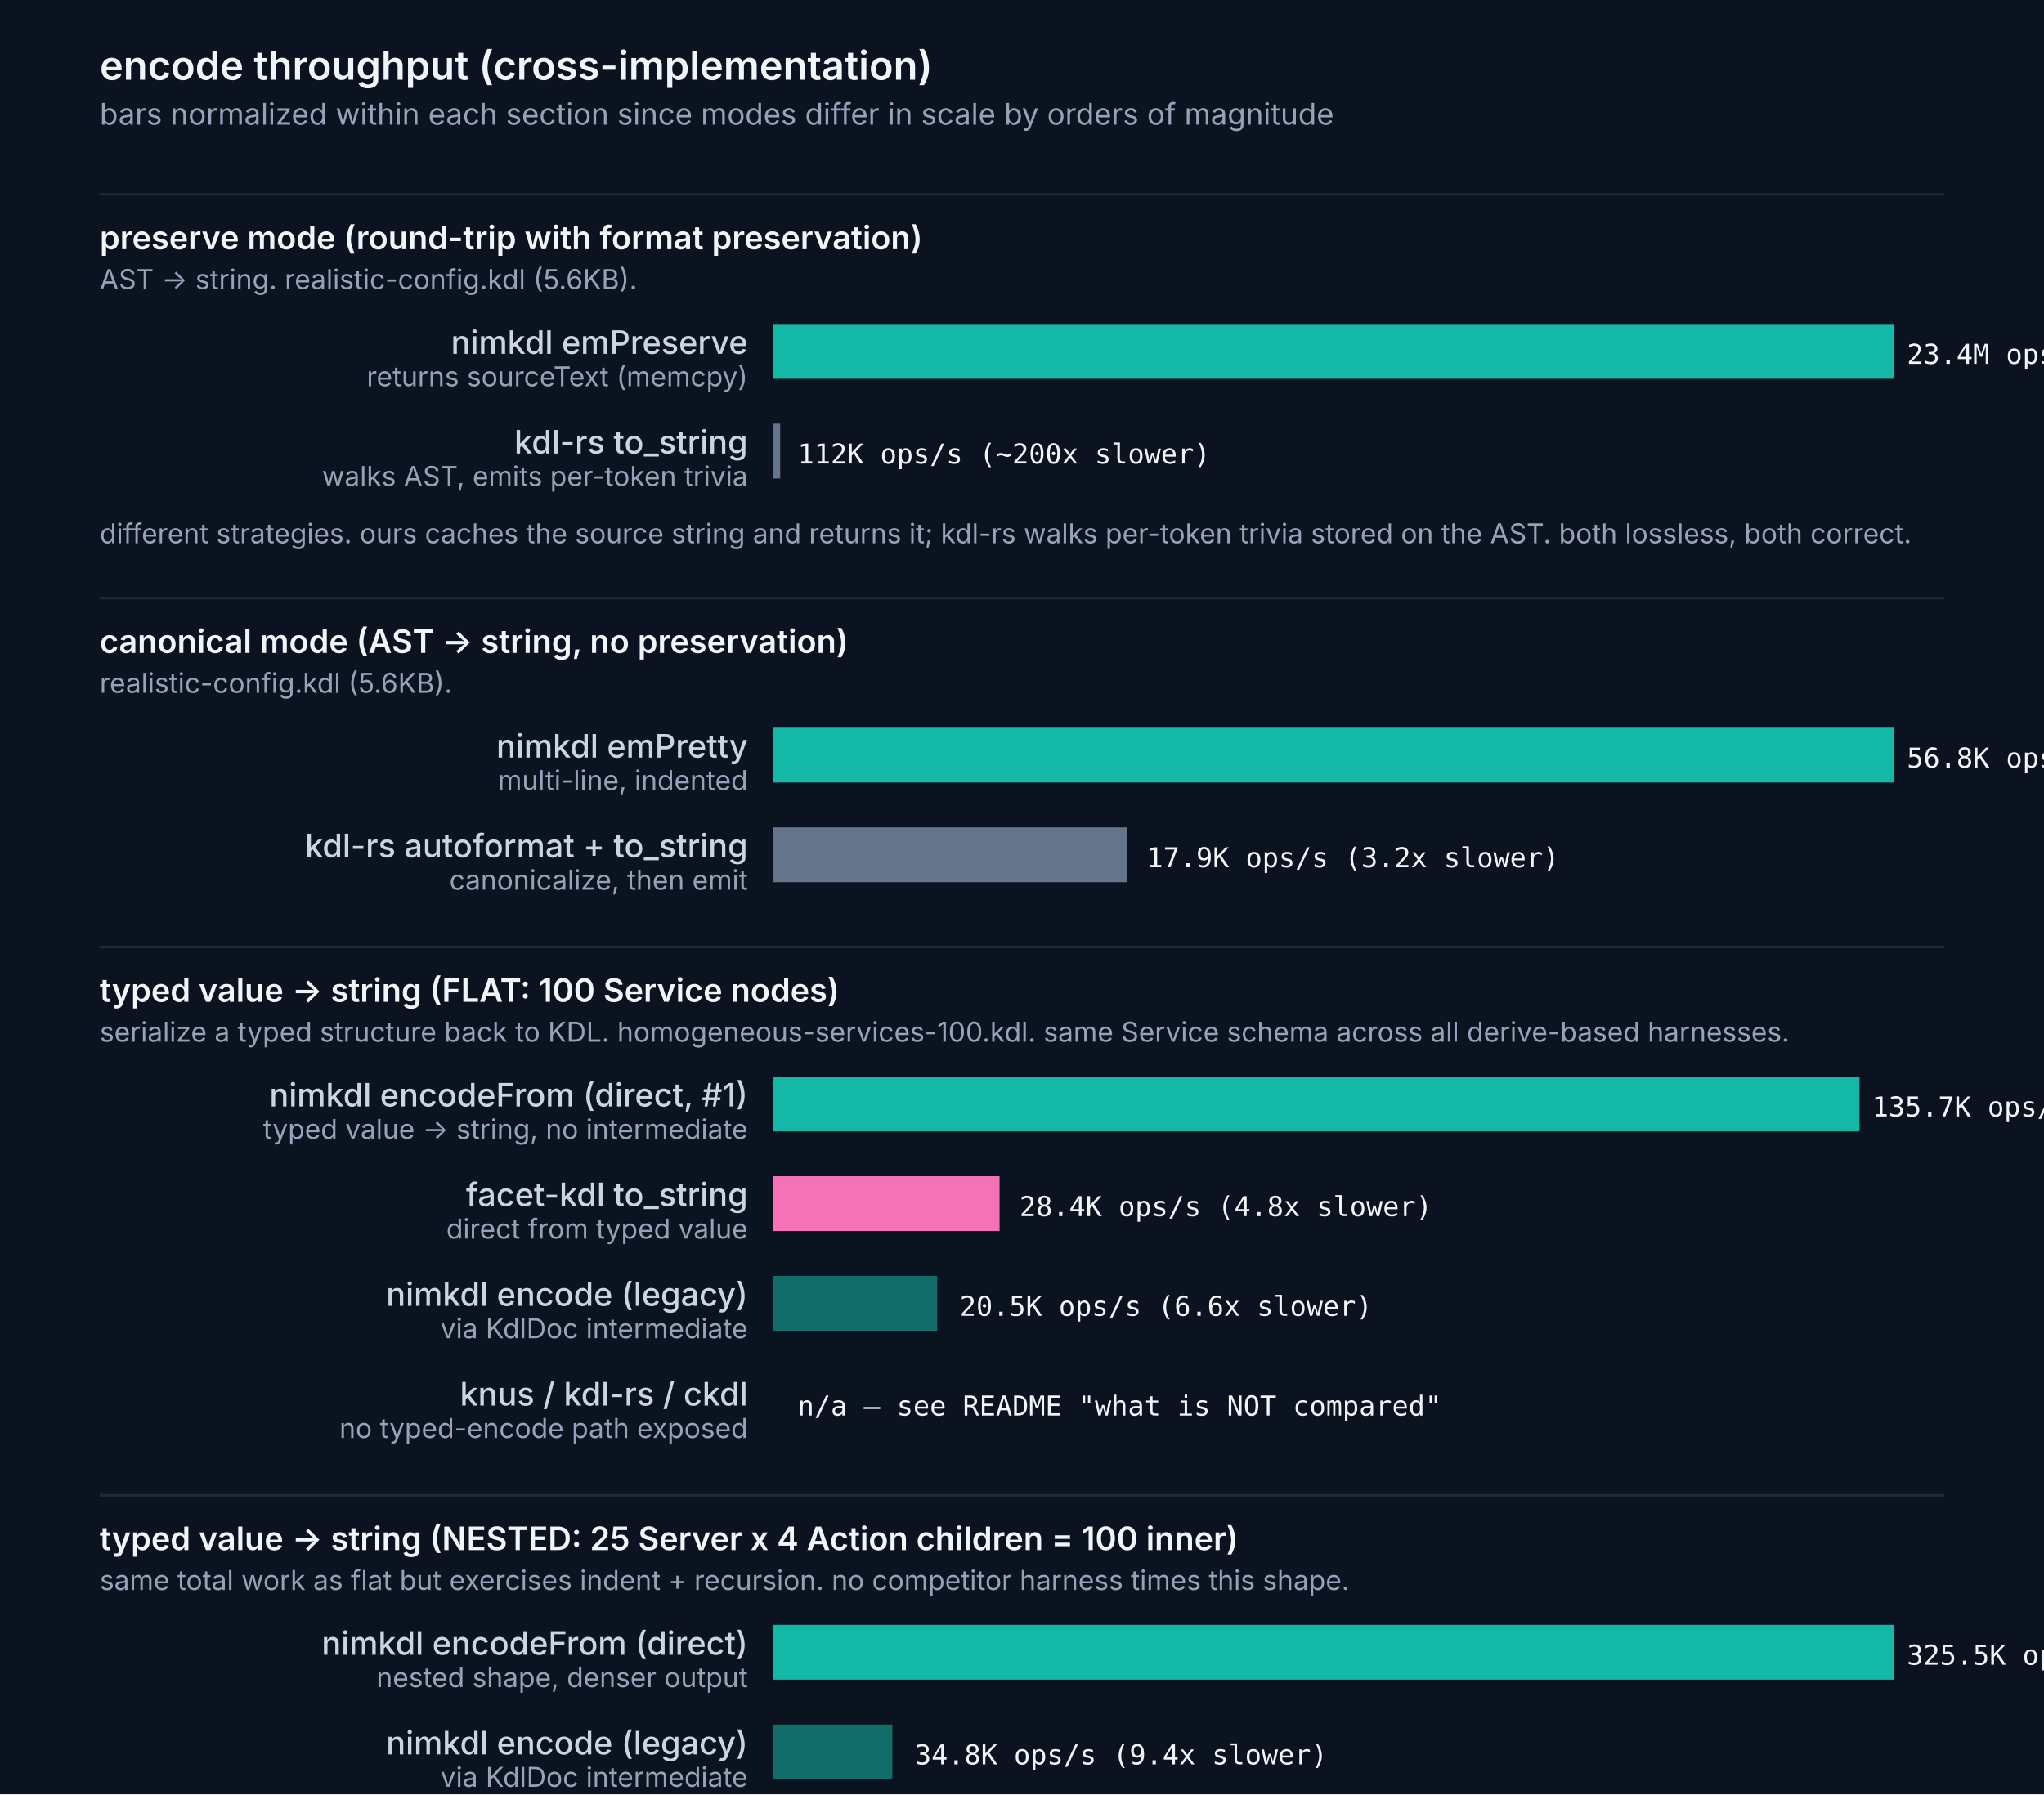
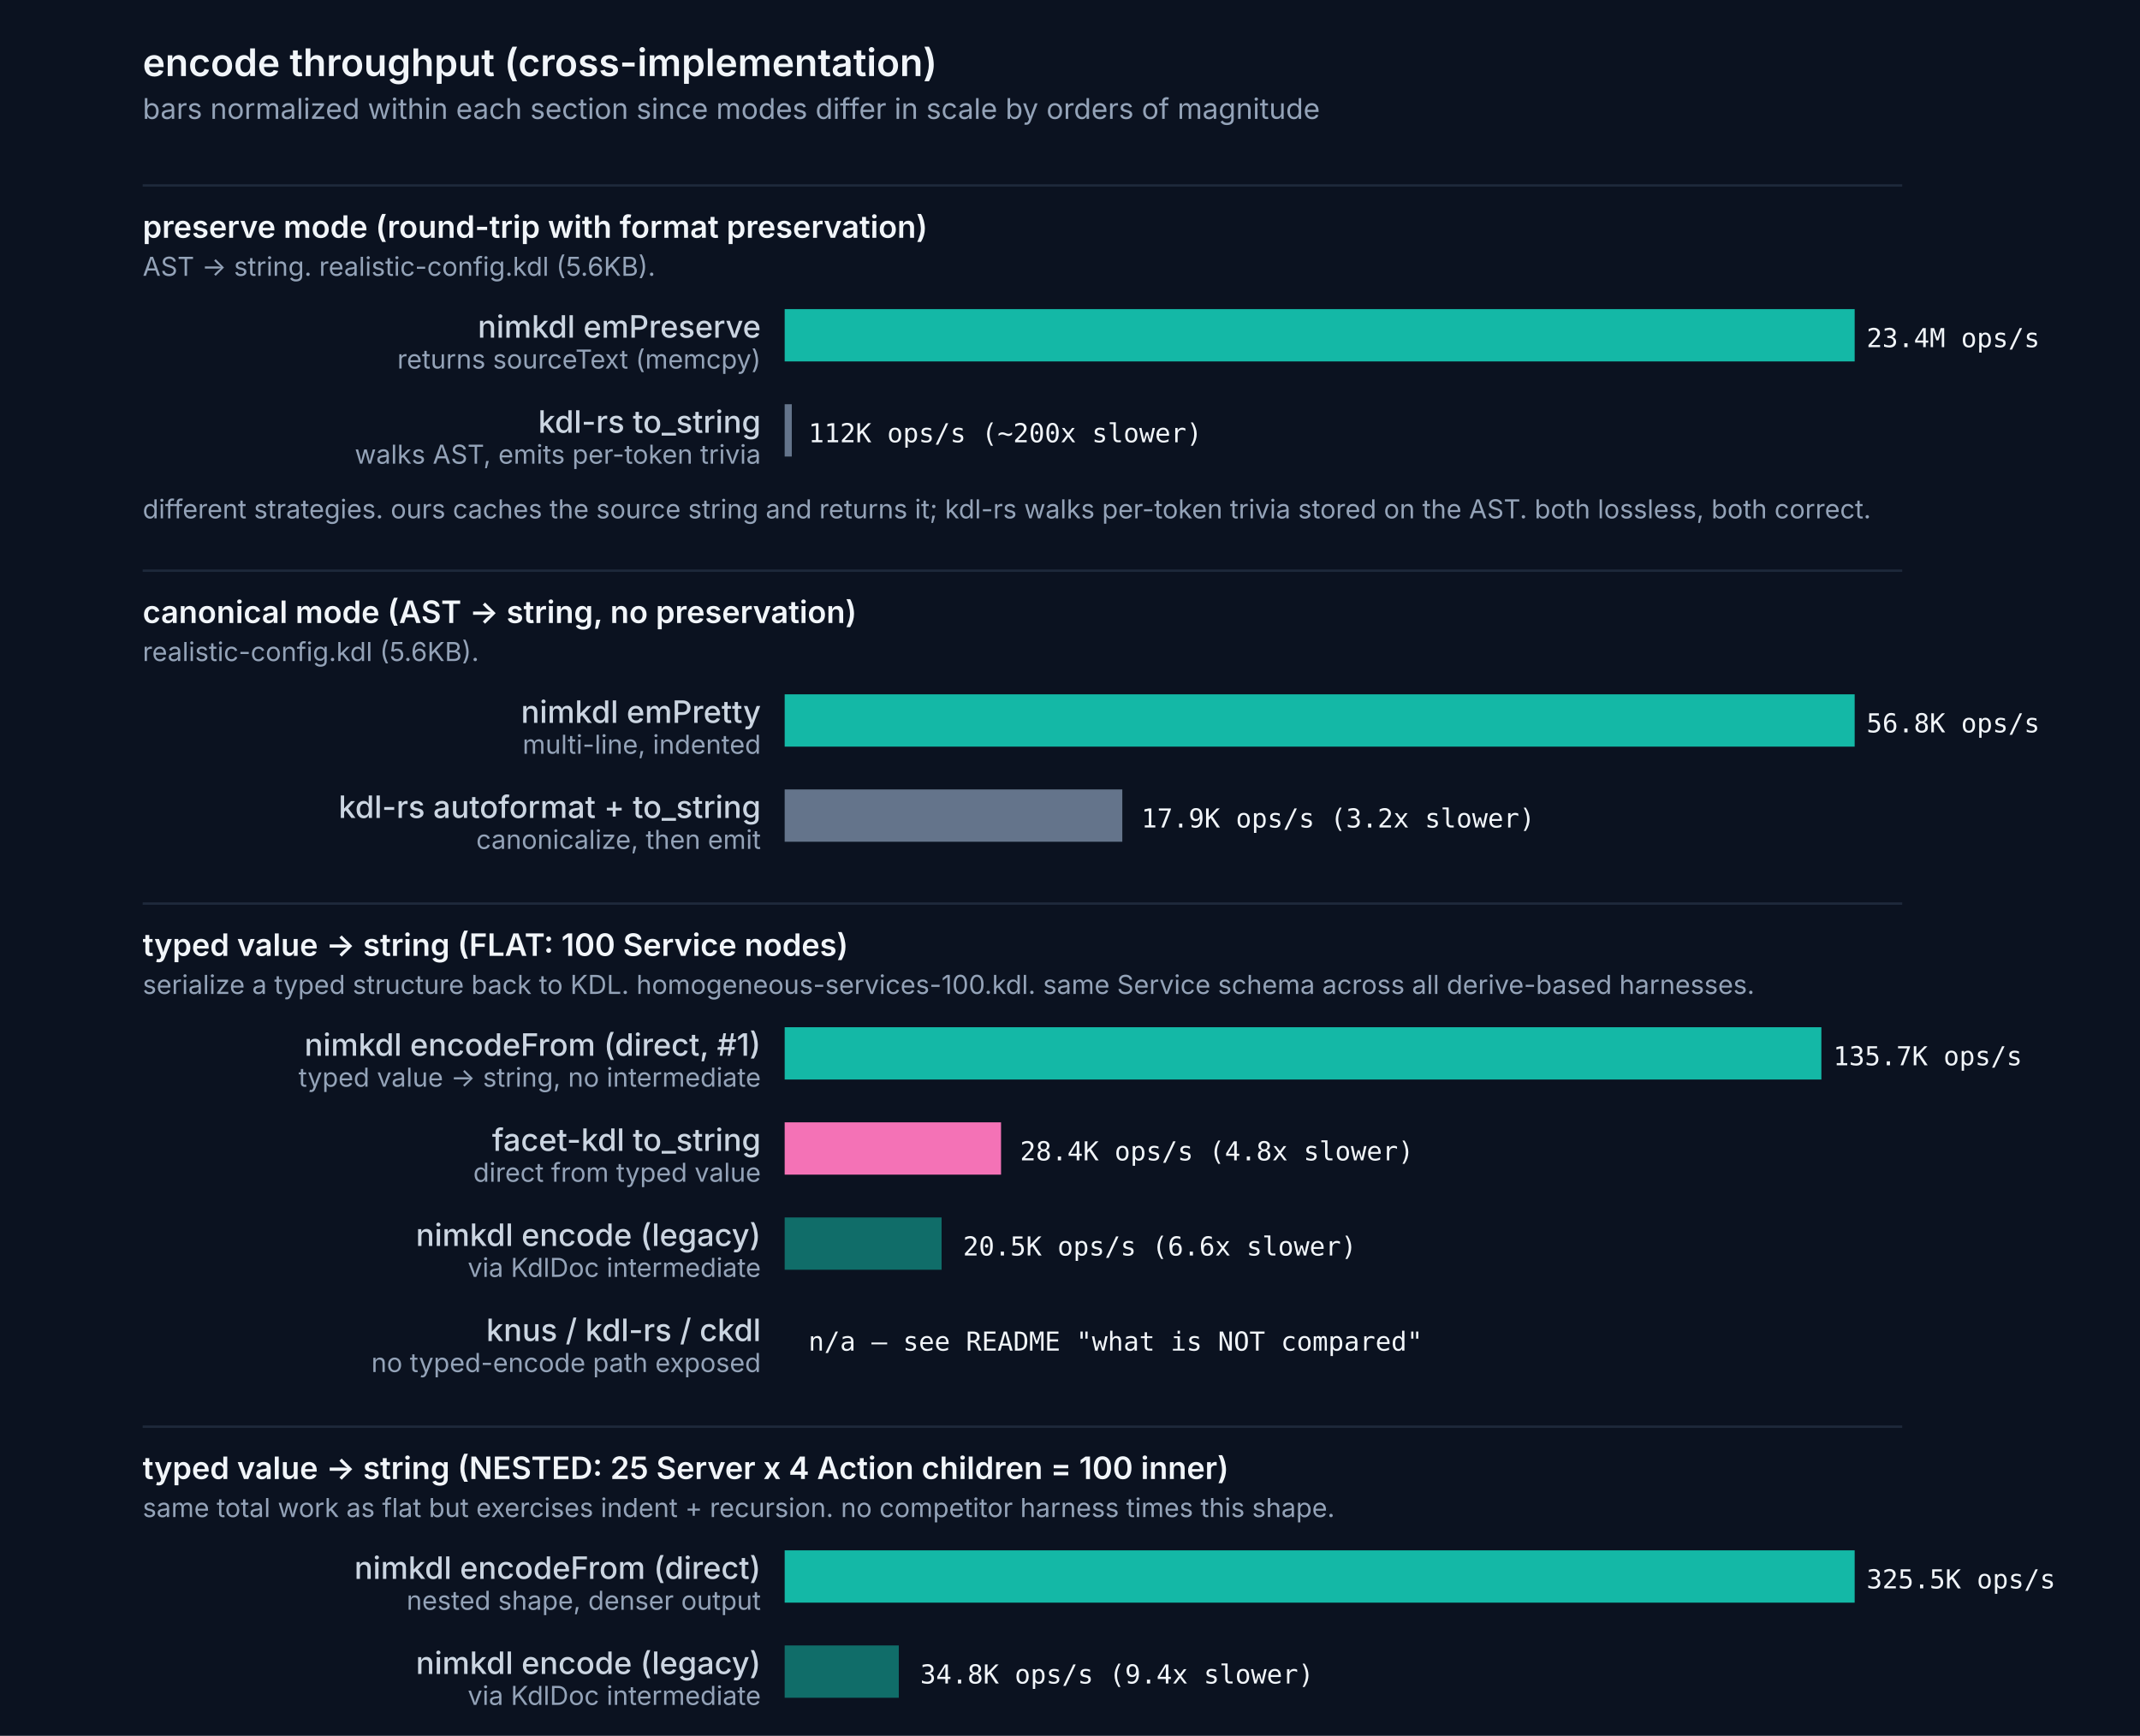
- <svg xmlns="http://www.w3.org/2000/svg" viewBox="0 0 820 720" font-family="ui-sans-serif, -apple-system, system-ui, sans-serif">
+ <svg xmlns="http://www.w3.org/2000/svg" viewBox="-20 0 900 730" font-family="ui-sans-serif, -apple-system, system-ui, sans-serif">
  <style>
    .axis { fill: #94a3b8; font-size: 12px; }
    .label { fill: #cbd5e1; font-size: 13px; font-weight: 500; }
    .sublabel { fill: #94a3b8; font-size: 11px; }
    .value { fill: #f1f5f9; font-size: 11px; font-family: ui-monospace, monospace; }
    .title { fill: #f1f5f9; font-size: 16px; font-weight: 600; }
    .subtitle { fill: #94a3b8; font-size: 12px; }
    .section { fill: #f1f5f9; font-size: 13px; font-weight: 600; }
    .sectiondetail { fill: #94a3b8; font-size: 11px; }
    .bar-ours  { fill: #14b8a6; }
    .bar-rs    { fill: #64748b; }
    .bar-facet { fill: #f472b6; }
    .grid { stroke: #1e293b; stroke-width: 1; }
    .divider { stroke: #1e293b; stroke-width: 1; }
  </style>
-   <rect width="820" height="720" fill="#0b1220" />
+   <rect x="-20" y="0" width="900" height="730" fill="#0b1220" />
  <text x="40" y="32" class="title">encode throughput (cross-implementation)</text>
  <text x="40" y="50" class="subtitle">bars normalized within each section since modes differ in scale by orders of magnitude</text>
  <line x1="40" y1="78" x2="780" y2="78" class="divider" />
  <text x="40" y="100" class="section">preserve mode (round-trip with format preservation)</text>
  <text x="40" y="116" class="sectiondetail">AST -&gt; string. realistic-config.kdl (5.6KB).</text>
  <text x="300" y="142" class="label" text-anchor="end">nimkdl emPreserve</text>
  <text x="300" y="155" class="sublabel" text-anchor="end">returns sourceText (memcpy)</text>
  <rect x="310" y="130" width="450" height="22" class="bar-ours" />
  <text x="765" y="146" class="value">23.4M ops/s</text>
  <text x="300" y="182" class="label" text-anchor="end">kdl-rs to_string</text>
  <text x="300" y="195" class="sublabel" text-anchor="end">walks AST, emits per-token trivia</text>
  <rect x="310" y="170" width="3" height="22" class="bar-rs" />
  <text x="320" y="186" class="value">112K ops/s  (~200x slower)</text>
  <text x="40" y="218" class="sectiondetail">different strategies. ours caches the source string and returns it; kdl-rs walks per-token trivia stored on the AST. both lossless, both correct.</text>
  <line x1="40" y1="240" x2="780" y2="240" class="divider" />
  <text x="40" y="262" class="section">canonical mode (AST -&gt; string, no preservation)</text>
  <text x="40" y="278" class="sectiondetail">realistic-config.kdl (5.6KB).</text>
  <text x="300" y="304" class="label" text-anchor="end">nimkdl emPretty</text>
  <text x="300" y="317" class="sublabel" text-anchor="end">multi-line, indented</text>
  <rect x="310" y="292" width="450" height="22" class="bar-ours" />
  <text x="765" y="308" class="value">56.8K ops/s</text>
  <text x="300" y="344" class="label" text-anchor="end">kdl-rs autoformat + to_string</text>
  <text x="300" y="357" class="sublabel" text-anchor="end">canonicalize, then emit</text>
  <rect x="310" y="332" width="142" height="22" class="bar-rs" />
  <text x="460" y="348" class="value">17.9K ops/s  (3.2x slower)</text>
  <line x1="40" y1="380" x2="780" y2="380" class="divider" />
  <text x="40" y="402" class="section">typed value -&gt; string  (FLAT: 100 Service nodes)</text>
  <text x="40" y="418" class="sectiondetail">serialize a typed structure back to KDL. homogeneous-services-100.kdl. same Service schema across all derive-based harnesses.</text>
  <text x="300" y="444" class="label" text-anchor="end">nimkdl encodeFrom (direct, #1)</text>
  <text x="300" y="457" class="sublabel" text-anchor="end">typed value -&gt; string, no intermediate</text>
  <rect x="310" y="432" width="436" height="22" class="bar-ours" />
  <text x="751" y="448" class="value">135.7K ops/s</text>
  <text x="300" y="484" class="label" text-anchor="end">facet-kdl to_string</text>
  <text x="300" y="497" class="sublabel" text-anchor="end">direct from typed value</text>
  <rect x="310" y="472" width="91" height="22" class="bar-facet" />
  <text x="409" y="488" class="value">28.4K ops/s  (4.8x slower)</text>
  <text x="300" y="524" class="label" text-anchor="end">nimkdl encode (legacy)</text>
  <text x="300" y="537" class="sublabel" text-anchor="end">via KdlDoc intermediate</text>
  <rect x="310" y="512" width="66" height="22" class="bar-ours" opacity="0.55" />
  <text x="385" y="528" class="value">20.5K ops/s  (6.6x slower)</text>
  <text x="300" y="564" class="label" text-anchor="end">knus / kdl-rs / ckdl</text>
  <text x="300" y="577" class="sublabel" text-anchor="end">no typed-encode path exposed</text>
  <text x="320" y="568" class="value">n/a — see README "what is NOT compared"</text>
  <line x1="40" y1="600" x2="780" y2="600" class="divider" />
  <text x="40" y="622" class="section">typed value -&gt; string  (NESTED: 25 Server x 4 Action children = 100 inner)</text>
  <text x="40" y="638" class="sectiondetail">same total work as flat but exercises indent + recursion. no competitor harness times this shape.</text>
  <text x="300" y="664" class="label" text-anchor="end">nimkdl encodeFrom (direct)</text>
  <text x="300" y="677" class="sublabel" text-anchor="end">nested shape, denser output</text>
  <rect x="310" y="652" width="450" height="22" class="bar-ours" />
  <text x="765" y="668" class="value">325.5K ops/s</text>
  <text x="300" y="704" class="label" text-anchor="end">nimkdl encode (legacy)</text>
  <text x="300" y="717" class="sublabel" text-anchor="end">via KdlDoc intermediate</text>
  <rect x="310" y="692" width="48" height="22" class="bar-ours" opacity="0.55" />
  <text x="367" y="708" class="value">34.8K ops/s  (9.4x slower)</text>
</svg>
